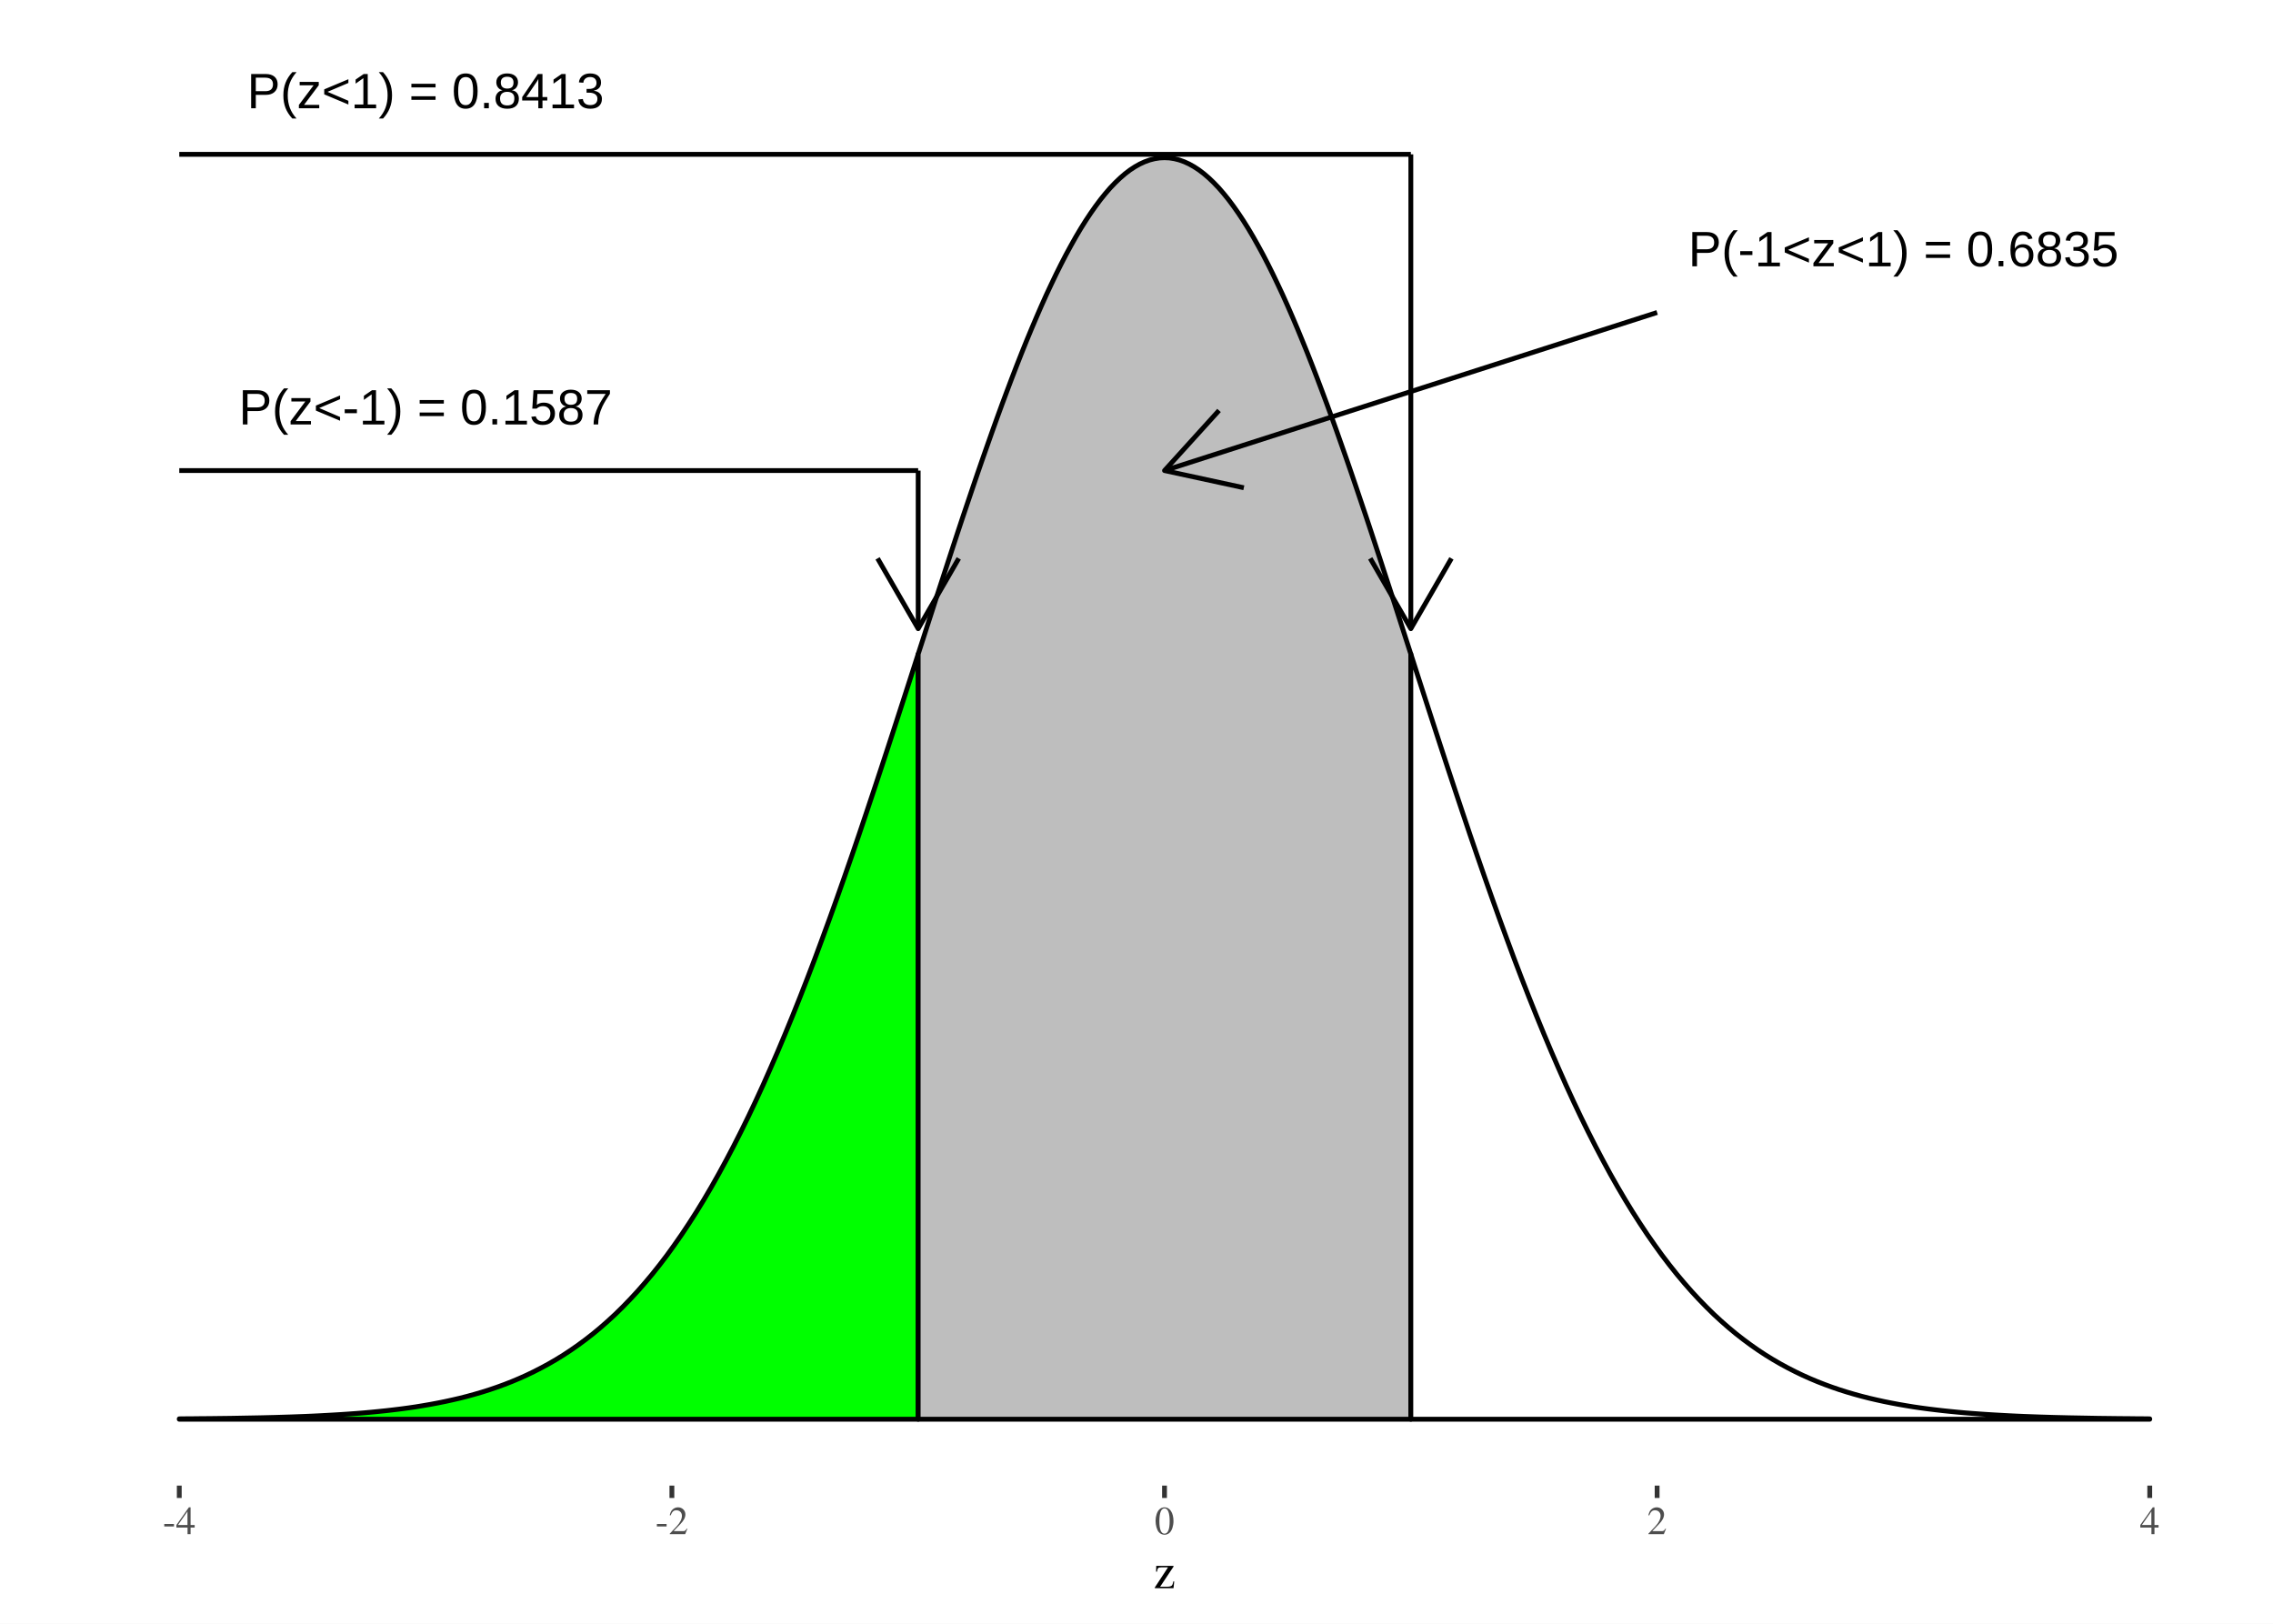
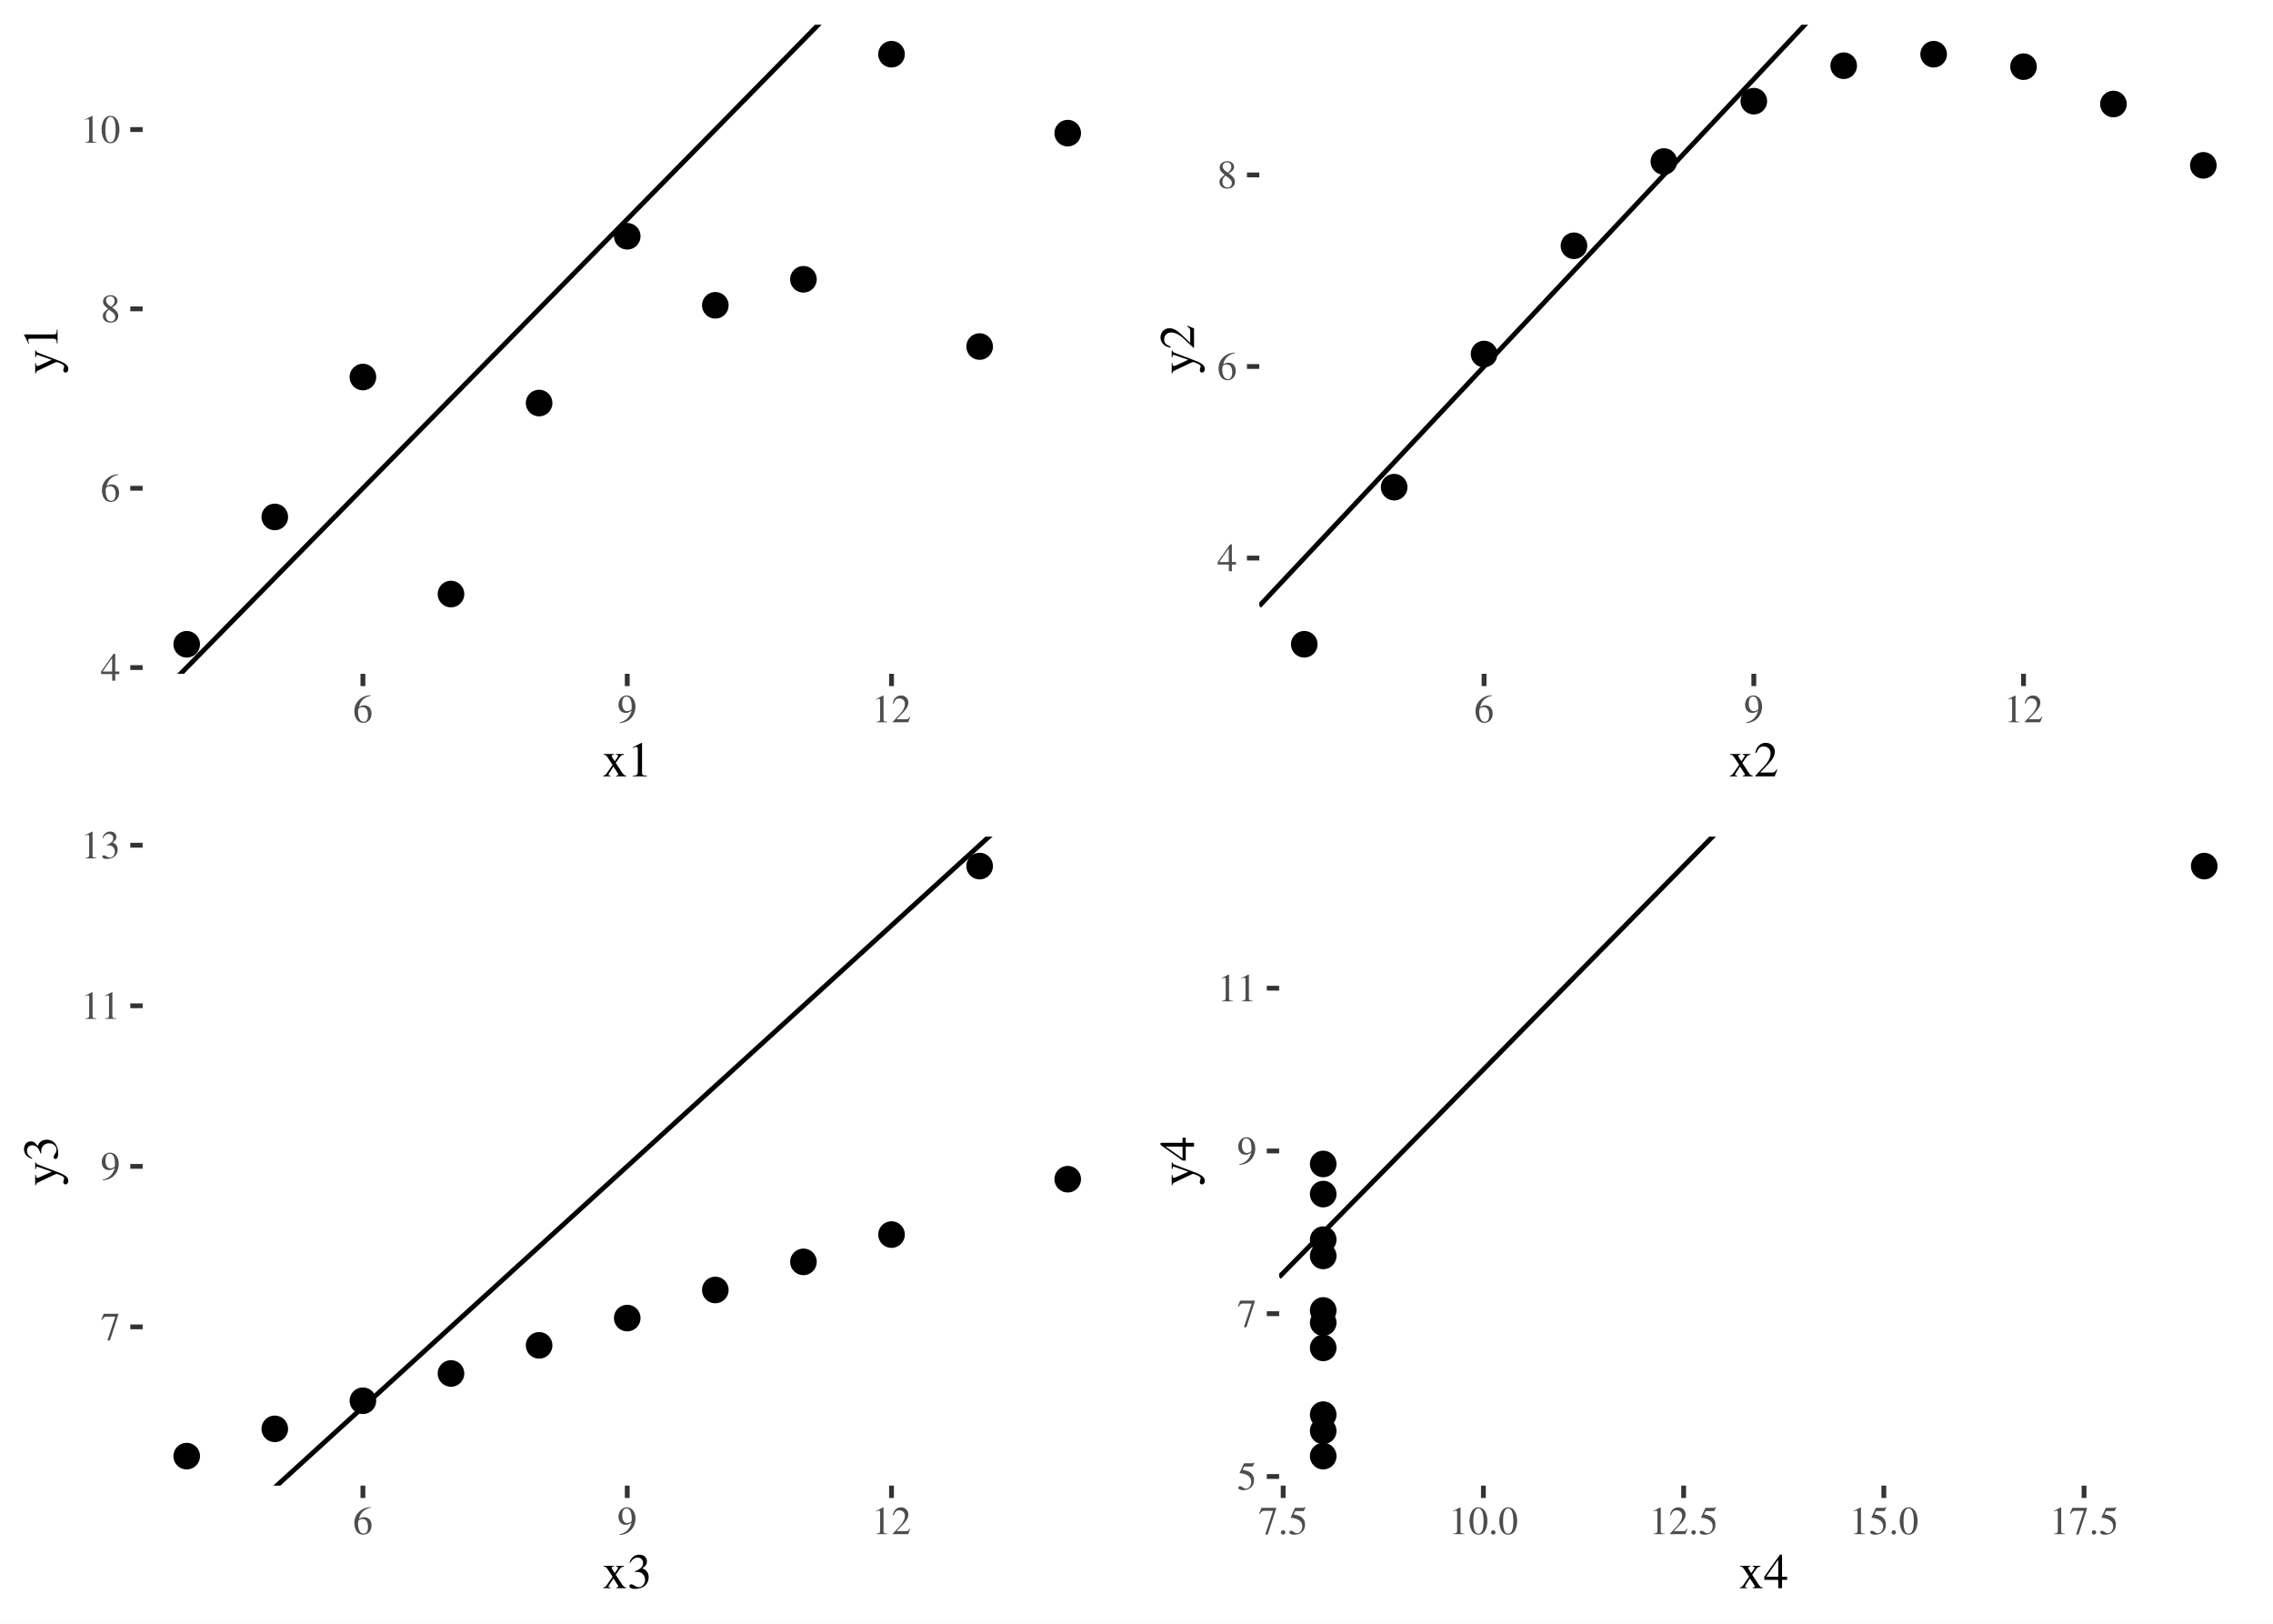
<svg xmlns="http://www.w3.org/2000/svg" viewBox="0 0 504.00 360.00">
  <defs>
    <style type="text/css">
    line, polyline, polygon, path, rect, circle {
      fill: none;
      stroke: #000000;
      stroke-linecap: round;
      stroke-linejoin: round;
      stroke-miterlimit: 10.00;
    }
  </style>
  </defs>
  <rect width="100%" height="100%" style="stroke: none; fill: #FFFFFF;" />
  <defs>
-     <clipPath id="cpMTcuOTB8NDk4LjUyfDMyOS4zOHw1LjQ4">
-       <rect x="17.90" y="5.48" width="480.62" height="323.90" />
-     </clipPath>
-   </defs>
-   <polygon points="39.75,314.57 41.38,314.55 43.02,314.54 44.66,314.52 46.30,314.51 47.94,314.49 49.58,314.47 51.21,314.45 52.85,314.42 54.49,314.39 56.13,314.36 57.77,314.33 59.41,314.29 61.05,314.25 62.68,314.20 64.32,314.15 65.96,314.09 67.60,314.03 69.24,313.96 70.88,313.88 72.52,313.79 74.15,313.70 75.79,313.60 77.43,313.49 79.07,313.37 80.71,313.24 82.35,313.09 83.98,312.93 85.62,312.76 87.26,312.57 88.90,312.37 90.54,312.15 92.18,311.91 93.82,311.64 95.45,311.36 97.09,311.05 98.73,310.72 100.37,310.36 102.01,309.98 103.65,309.56 105.28,309.11 106.92,308.63 108.56,308.11 110.20,307.55 111.84,306.95 113.48,306.31 115.12,305.62 116.75,304.89 118.39,304.10 120.03,303.26 121.67,302.37 123.31,301.42 124.95,300.41 126.59,299.33 128.22,298.19 129.86,296.98 131.50,295.70 133.14,294.34 134.78,292.90 136.42,291.39 138.05,289.79 139.69,288.10 141.33,286.33 142.97,284.46 144.61,282.51 146.25,280.45 147.89,278.30 149.52,276.04 151.16,273.69 152.80,271.22 154.44,268.66 156.08,265.98 157.72,263.19 159.35,260.30 160.99,257.29 162.63,254.17 164.27,250.94 165.91,247.60 167.55,244.14 169.19,240.57 170.82,236.89 172.46,233.11 174.10,229.21 175.74,225.21 177.38,221.11 179.02,216.91 180.66,212.61 182.29,208.21 183.93,203.73 185.57,199.16 187.21,194.51 188.85,189.79 190.49,185.00 192.12,180.15 193.76,175.24 195.40,170.28 197.04,165.28 198.68,160.24 200.32,155.18 201.96,150.10 203.59,145.02 203.59,314.66 201.96,314.66 200.32,314.66 198.68,314.66 197.04,314.66 195.40,314.66 193.76,314.66 192.12,314.66 190.49,314.66 188.85,314.66 187.21,314.66 185.57,314.66 183.93,314.66 182.29,314.66 180.66,314.66 179.02,314.66 177.38,314.66 175.74,314.66 174.10,314.66 172.46,314.66 170.82,314.66 169.19,314.66 167.55,314.66 165.91,314.66 164.27,314.66 162.63,314.66 160.99,314.66 159.35,314.66 157.72,314.66 156.08,314.66 154.44,314.66 152.80,314.66 151.16,314.66 149.52,314.66 147.89,314.66 146.25,314.66 144.61,314.66 142.97,314.66 141.33,314.66 139.69,314.66 138.05,314.66 136.42,314.66 134.78,314.66 133.14,314.66 131.50,314.66 129.86,314.66 128.22,314.66 126.59,314.66 124.95,314.66 123.31,314.66 121.67,314.66 120.03,314.66 118.39,314.66 116.75,314.66 115.12,314.66 113.48,314.66 111.84,314.66 110.20,314.66 108.56,314.66 106.92,314.66 105.28,314.66 103.65,314.66 102.01,314.66 100.37,314.66 98.73,314.66 97.09,314.66 95.45,314.66 93.82,314.66 92.18,314.66 90.54,314.66 88.90,314.66 87.26,314.66 85.62,314.66 83.98,314.66 82.35,314.66 80.71,314.66 79.07,314.66 77.43,314.66 75.79,314.66 74.15,314.66 72.52,314.66 70.88,314.66 69.24,314.66 67.60,314.66 65.96,314.66 64.32,314.66 62.68,314.66 61.05,314.66 59.41,314.66 57.77,314.66 56.13,314.66 54.49,314.66 52.85,314.66 51.21,314.66 49.58,314.66 47.94,314.66 46.30,314.66 44.66,314.66 43.02,314.66 41.38,314.66 39.75,314.66 " style="stroke-width: 1.07; fill: #00FF00;" clip-path="url(#cpMTcuOTB8NDk4LjUyfDMyOS4zOHw1LjQ4)" />
-   <polygon points="203.59,145.02 204.69,141.62 205.78,138.23 206.87,134.85 207.96,131.47 209.06,128.11 210.15,124.76 211.24,121.43 212.33,118.11 213.42,114.82 214.52,111.56 215.61,108.33 216.70,105.12 217.79,101.96 218.89,98.83 219.98,95.74 221.07,92.70 222.16,89.71 223.26,86.76 224.35,83.87 225.44,81.04 226.53,78.27 227.62,75.56 228.72,72.91 229.81,70.34 230.90,67.83 231.99,65.40 233.09,63.05 234.18,60.77 235.27,58.58 236.36,56.47 237.46,54.45 238.55,52.51 239.64,50.67 240.73,48.93 241.83,47.27 242.92,45.72 244.01,44.26 245.10,42.91 246.19,41.65 247.29,40.50 248.38,39.46 249.47,38.52 250.56,37.69 251.66,36.97 252.75,36.36 253.84,35.86 254.93,35.47 256.03,35.19 257.12,35.02 258.21,34.97 259.30,35.02 260.39,35.19 261.49,35.47 262.58,35.86 263.67,36.36 264.76,36.97 265.86,37.69 266.95,38.52 268.04,39.46 269.13,40.50 270.23,41.65 271.32,42.91 272.41,44.26 273.50,45.72 274.59,47.27 275.69,48.93 276.78,50.67 277.87,52.51 278.96,54.45 280.06,56.47 281.15,58.58 282.24,60.77 283.33,63.05 284.43,65.40 285.52,67.83 286.61,70.34 287.70,72.91 288.79,75.56 289.89,78.27 290.98,81.04 292.07,83.87 293.16,86.76 294.26,89.71 295.35,92.70 296.44,95.74 297.53,98.83 298.63,101.96 299.72,105.12 300.81,108.33 301.90,111.56 303.00,114.82 304.09,118.11 305.18,121.43 306.27,124.76 307.36,128.11 308.46,131.47 309.55,134.85 310.64,138.23 311.73,141.62 312.83,145.02 312.83,314.66 311.73,314.66 310.64,314.66 309.55,314.66 308.46,314.66 307.36,314.66 306.27,314.66 305.18,314.66 304.09,314.66 303.00,314.66 301.90,314.66 300.81,314.66 299.72,314.66 298.63,314.66 297.53,314.66 296.44,314.66 295.35,314.66 294.26,314.66 293.16,314.66 292.07,314.66 290.98,314.66 289.89,314.66 288.79,314.66 287.70,314.66 286.61,314.66 285.52,314.66 284.43,314.66 283.33,314.66 282.24,314.66 281.15,314.66 280.06,314.66 278.96,314.66 277.87,314.66 276.78,314.66 275.69,314.66 274.59,314.66 273.50,314.66 272.41,314.66 271.32,314.66 270.23,314.66 269.13,314.66 268.04,314.66 266.95,314.66 265.86,314.66 264.76,314.66 263.67,314.66 262.58,314.66 261.49,314.66 260.39,314.66 259.30,314.66 258.21,314.66 257.12,314.66 256.03,314.66 254.93,314.66 253.84,314.66 252.75,314.66 251.66,314.66 250.56,314.66 249.47,314.66 248.38,314.66 247.29,314.66 246.19,314.66 245.10,314.66 244.01,314.66 242.92,314.66 241.83,314.66 240.73,314.66 239.64,314.66 238.55,314.66 237.46,314.66 236.36,314.66 235.27,314.66 234.18,314.66 233.09,314.66 231.99,314.66 230.90,314.66 229.81,314.66 228.72,314.66 227.62,314.66 226.53,314.66 225.44,314.66 224.35,314.66 223.26,314.66 222.16,314.66 221.07,314.66 219.98,314.66 218.89,314.66 217.79,314.66 216.70,314.66 215.61,314.66 214.52,314.66 213.42,314.66 212.33,314.66 211.24,314.66 210.15,314.66 209.06,314.66 207.96,314.66 206.87,314.66 205.78,314.66 204.69,314.66 203.59,314.66 " style="stroke-width: 1.07; fill: #BEBEBE;" clip-path="url(#cpMTcuOTB8NDk4LjUyfDMyOS4zOHw1LjQ4)" />
-   <polygon points="312.83,145.02 314.46,150.10 316.10,155.18 317.74,160.24 319.38,165.28 321.02,170.28 322.66,175.24 324.30,180.15 325.93,185.00 327.57,189.79 329.21,194.51 330.85,199.16 332.49,203.73 334.13,208.21 335.76,212.61 337.40,216.91 339.04,221.11 340.68,225.21 342.32,229.21 343.96,233.11 345.60,236.89 347.23,240.57 348.87,244.14 350.51,247.60 352.15,250.94 353.79,254.17 355.43,257.29 357.06,260.30 358.70,263.19 360.34,265.98 361.98,268.66 363.62,271.22 365.26,273.69 366.90,276.04 368.53,278.30 370.17,280.45 371.81,282.51 373.45,284.46 375.09,286.33 376.73,288.10 378.37,289.79 380.00,291.39 381.64,292.90 383.28,294.34 384.92,295.70 386.56,296.98 388.20,298.19 389.83,299.33 391.47,300.41 393.11,301.42 394.75,302.37 396.39,303.26 398.03,304.10 399.67,304.89 401.30,305.62 402.94,306.31 404.58,306.95 406.22,307.55 407.86,308.11 409.50,308.63 411.13,309.11 412.77,309.56 414.41,309.98 416.05,310.36 417.69,310.72 419.33,311.05 420.97,311.36 422.60,311.64 424.24,311.91 425.88,312.15 427.52,312.37 429.16,312.57 430.80,312.76 432.44,312.93 434.07,313.09 435.71,313.24 437.35,313.37 438.99,313.49 440.63,313.60 442.27,313.70 443.90,313.79 445.54,313.88 447.18,313.96 448.82,314.03 450.46,314.09 452.10,314.15 453.74,314.20 455.37,314.25 457.01,314.29 458.65,314.33 460.29,314.36 461.93,314.39 463.57,314.42 465.20,314.45 466.84,314.47 468.48,314.49 470.12,314.51 471.76,314.52 473.40,314.54 475.04,314.55 476.67,314.57 476.67,314.66 475.04,314.66 473.40,314.66 471.76,314.66 470.12,314.66 468.48,314.66 466.84,314.66 465.20,314.66 463.57,314.66 461.93,314.66 460.29,314.66 458.65,314.66 457.01,314.66 455.37,314.66 453.74,314.66 452.10,314.66 450.46,314.66 448.82,314.66 447.18,314.66 445.54,314.66 443.90,314.66 442.27,314.66 440.63,314.66 438.99,314.66 437.35,314.66 435.71,314.66 434.07,314.66 432.44,314.66 430.80,314.66 429.16,314.66 427.52,314.66 425.88,314.66 424.24,314.66 422.60,314.66 420.97,314.66 419.33,314.66 417.69,314.66 416.05,314.66 414.41,314.66 412.77,314.66 411.13,314.66 409.50,314.66 407.86,314.66 406.22,314.66 404.58,314.66 402.94,314.66 401.30,314.66 399.67,314.66 398.03,314.66 396.39,314.66 394.75,314.66 393.11,314.66 391.47,314.66 389.83,314.66 388.20,314.66 386.56,314.66 384.92,314.66 383.28,314.66 381.64,314.66 380.00,314.66 378.37,314.66 376.73,314.66 375.09,314.66 373.45,314.66 371.81,314.66 370.17,314.66 368.53,314.66 366.90,314.66 365.26,314.66 363.62,314.66 361.98,314.66 360.34,314.66 358.70,314.66 357.06,314.66 355.43,314.66 353.79,314.66 352.15,314.66 350.51,314.66 348.87,314.66 347.23,314.66 345.60,314.66 343.96,314.66 342.32,314.66 340.68,314.66 339.04,314.66 337.40,314.66 335.76,314.66 334.13,314.66 332.49,314.66 330.85,314.66 329.21,314.66 327.57,314.66 325.93,314.66 324.30,314.66 322.66,314.66 321.02,314.66 319.38,314.66 317.74,314.66 316.10,314.66 314.46,314.66 312.83,314.66 " style="stroke-width: 1.07; fill: #FFFFFF;" clip-path="url(#cpMTcuOTB8NDk4LjUyfDMyOS4zOHw1LjQ4)" />
-   <line x1="39.75" y1="104.33" x2="203.59" y2="104.33" style="stroke-width: 1.07; stroke-linecap: butt;" clip-path="url(#cpMTcuOTB8NDk4LjUyfDMyOS4zOHw1LjQ4)" />
-   <g clip-path="url(#cpMTcuOTB8NDk4LjUyfDMyOS4zOHw1LjQ4)">
-     <text x="52.94" y="94.11" style="font-size: 11.04px; font-family: Arimo;" textLength="82.85px" lengthAdjust="spacingAndGlyphs">P(z&lt;-1) = 0.1587</text>
-   </g>
-   <line x1="39.75" y1="34.22" x2="312.83" y2="34.22" style="stroke-width: 1.07; stroke-linecap: butt;" clip-path="url(#cpMTcuOTB8NDk4LjUyfDMyOS4zOHw1LjQ4)" />
-   <g clip-path="url(#cpMTcuOTB8NDk4LjUyfDMyOS4zOHw1LjQ4)">
-     <text x="54.78" y="24.00" style="font-size: 11.04px; font-family: Arimo;" textLength="79.17px" lengthAdjust="spacingAndGlyphs">P(z&lt;1) = 0.8413</text>
-   </g>
-   <line x1="203.59" y1="104.33" x2="203.59" y2="139.39" style="stroke-width: 1.07; stroke-linecap: butt;" clip-path="url(#cpMTcuOTB8NDk4LjUyfDMyOS4zOHw1LjQ4)" />
-   <polyline points="194.59,123.80 203.59,139.39 212.59,123.80 " style="stroke-width: 1.07; stroke-linecap: butt;" clip-path="url(#cpMTcuOTB8NDk4LjUyfDMyOS4zOHw1LjQ4)" />
-   <line x1="312.83" y1="34.22" x2="312.83" y2="139.39" style="stroke-width: 1.07; stroke-linecap: butt;" clip-path="url(#cpMTcuOTB8NDk4LjUyfDMyOS4zOHw1LjQ4)" />
-   <polyline points="303.83,123.80 312.83,139.39 321.83,123.80 " style="stroke-width: 1.07; stroke-linecap: butt;" clip-path="url(#cpMTcuOTB8NDk4LjUyfDMyOS4zOHw1LjQ4)" />
-   <line x1="367.44" y1="69.28" x2="258.21" y2="104.33" style="stroke-width: 1.07; stroke-linecap: butt;" clip-path="url(#cpMTcuOTB8NDk4LjUyfDMyOS4zOHw1LjQ4)" />
-   <polyline points="270.30,91.00 258.21,104.33 275.80,108.14 " style="stroke-width: 1.07; stroke-linecap: butt;" clip-path="url(#cpMTcuOTB8NDk4LjUyfDMyOS4zOHw1LjQ4)" />
-   <g clip-path="url(#cpMTcuOTB8NDk4LjUyfDMyOS4zOHw1LjQ4)">
-     <text x="374.34" y="59.05" style="font-size: 11.04px; font-family: Arimo;" textLength="95.43px" lengthAdjust="spacingAndGlyphs">P(-1&lt;z&lt;1) = 0.6835</text>
-   </g>
-   <defs>
-     <clipPath id="cpMC4wMHw1MDQuMDB8MzYwLjAwfDAuMDA=">
-       <rect x="0.00" y="0.00" width="504.00" height="360.00" />
-     </clipPath>
-   </defs>
-   <polyline points="39.75,332.12 39.75,329.38 " style="stroke-width: 1.07; stroke: #333333; stroke-linecap: butt;" clip-path="url(#cpMC4wMHw1MDQuMDB8MzYwLjAwfDAuMDA=)" />
-   <polyline points="148.98,332.12 148.98,329.38 " style="stroke-width: 1.07; stroke: #333333; stroke-linecap: butt;" clip-path="url(#cpMC4wMHw1MDQuMDB8MzYwLjAwfDAuMDA=)" />
-   <polyline points="258.21,332.12 258.21,329.38 " style="stroke-width: 1.07; stroke: #333333; stroke-linecap: butt;" clip-path="url(#cpMC4wMHw1MDQuMDB8MzYwLjAwfDAuMDA=)" />
-   <polyline points="367.44,332.12 367.44,329.38 " style="stroke-width: 1.07; stroke: #333333; stroke-linecap: butt;" clip-path="url(#cpMC4wMHw1MDQuMDB8MzYwLjAwfDAuMDA=)" />
-   <polyline points="476.67,332.12 476.67,329.38 " style="stroke-width: 1.07; stroke: #333333; stroke-linecap: butt;" clip-path="url(#cpMC4wMHw1MDQuMDB8MzYwLjAwfDAuMDA=)" />
-   <g clip-path="url(#cpMC4wMHw1MDQuMDB8MzYwLjAwfDAuMDA=)">
-     <text x="36.08" y="340.14" style="font-size: 8.80px; fill: #4D4D4D; font-family: TeX Gyre Termes;" textLength="7.33px" lengthAdjust="spacingAndGlyphs">-4</text>
-   </g>
-   <g clip-path="url(#cpMC4wMHw1MDQuMDB8MzYwLjAwfDAuMDA=)">
-     <text x="145.31" y="340.14" style="font-size: 8.80px; fill: #4D4D4D; font-family: TeX Gyre Termes;" textLength="7.33px" lengthAdjust="spacingAndGlyphs">-2</text>
-   </g>
-   <g clip-path="url(#cpMC4wMHw1MDQuMDB8MzYwLjAwfDAuMDA=)">
-     <text x="256.01" y="340.14" style="font-size: 8.80px; fill: #4D4D4D; font-family: TeX Gyre Termes;" textLength="4.40px" lengthAdjust="spacingAndGlyphs">0</text>
-   </g>
-   <g clip-path="url(#cpMC4wMHw1MDQuMDB8MzYwLjAwfDAuMDA=)">
-     <text x="365.24" y="340.14" style="font-size: 8.80px; fill: #4D4D4D; font-family: TeX Gyre Termes;" textLength="4.40px" lengthAdjust="spacingAndGlyphs">2</text>
-   </g>
-   <g clip-path="url(#cpMC4wMHw1MDQuMDB8MzYwLjAwfDAuMDA=)">
-     <text x="474.47" y="340.14" style="font-size: 8.80px; fill: #4D4D4D; font-family: TeX Gyre Termes;" textLength="4.40px" lengthAdjust="spacingAndGlyphs">4</text>
-   </g>
-   <g clip-path="url(#cpMC4wMHw1MDQuMDB8MzYwLjAwfDAuMDA=)">
-     <text x="255.77" y="352.12" style="font-size: 11.00px; font-family: TeX Gyre Termes;" textLength="4.88px" lengthAdjust="spacingAndGlyphs">z</text>
+     <clipPath id="cpMC4wMHwyNTIuMDB8MTgwLjAwfDAuMDA=">
+       <rect x="0.00" y="0.00" width="252.00" height="180.00" />
+     </clipPath>
+   </defs>
+   <defs>
+     <clipPath id="cpMC4wMHw1MDQuMDB8MzYwLjAwfDAuMDA=">
+       <rect x="0.00" y="0.00" width="504.00" height="360.00" />
+     </clipPath>
+   </defs>
+   <defs>
+     <clipPath id="cpMzEuNjN8MjQ2LjUyfDE0OS4zOHw1LjQ4">
+       <rect x="31.63" y="5.48" width="214.89" height="143.90" />
+     </clipPath>
+   </defs>
+   <circle cx="158.61" cy="67.69" r="1.95pt" style="stroke-width: 0.71; fill: #000000;" clip-path="url(#cpMzEuNjN8MjQ2LjUyfDE0OS4zOHw1LjQ4)" />
+   <circle cx="119.54" cy="89.36" r="1.95pt" style="stroke-width: 0.71; fill: #000000;" clip-path="url(#cpMzEuNjN8MjQ2LjUyfDE0OS4zOHw1LjQ4)" />
+   <circle cx="217.22" cy="76.83" r="1.95pt" style="stroke-width: 0.71; fill: #000000;" clip-path="url(#cpMzEuNjN8MjQ2LjUyfDE0OS4zOHw1LjQ4)" />
+   <circle cx="139.08" cy="52.38" r="1.95pt" style="stroke-width: 0.71; fill: #000000;" clip-path="url(#cpMzEuNjN8MjQ2LjUyfDE0OS4zOHw1LjQ4)" />
+   <circle cx="178.15" cy="61.92" r="1.95pt" style="stroke-width: 0.71; fill: #000000;" clip-path="url(#cpMzEuNjN8MjQ2LjUyfDE0OS4zOHw1LjQ4)" />
+   <circle cx="236.75" cy="29.52" r="1.95pt" style="stroke-width: 0.71; fill: #000000;" clip-path="url(#cpMzEuNjN8MjQ2LjUyfDE0OS4zOHw1LjQ4)" />
+   <circle cx="80.47" cy="83.59" r="1.95pt" style="stroke-width: 0.71; fill: #000000;" clip-path="url(#cpMzEuNjN8MjQ2LjUyfDE0OS4zOHw1LjQ4)" />
+   <circle cx="41.40" cy="142.84" r="1.95pt" style="stroke-width: 0.71; fill: #000000;" clip-path="url(#cpMzEuNjN8MjQ2LjUyfDE0OS4zOHw1LjQ4)" />
+   <circle cx="197.68" cy="12.02" r="1.95pt" style="stroke-width: 0.71; fill: #000000;" clip-path="url(#cpMzEuNjN8MjQ2LjUyfDE0OS4zOHw1LjQ4)" />
+   <circle cx="100.00" cy="131.71" r="1.95pt" style="stroke-width: 0.71; fill: #000000;" clip-path="url(#cpMzEuNjN8MjQ2LjUyfDE0OS4zOHw1LjQ4)" />
+   <circle cx="60.93" cy="114.61" r="1.95pt" style="stroke-width: 0.71; fill: #000000;" clip-path="url(#cpMzEuNjN8MjQ2LjUyfDE0OS4zOHw1LjQ4)" />
+   <line x1="31.63" y1="157.95" x2="186.83" y2="0.00" style="stroke-width: 1.07; stroke-linecap: butt;" clip-path="url(#cpMzEuNjN8MjQ2LjUyfDE0OS4zOHw1LjQ4)" />
+   <defs>
+     <clipPath id="cpMC4wMHw1MDQuMDB8MzYwLjAwfDAuMDA=">
+       <rect x="0.00" y="0.00" width="504.00" height="360.00" />
+     </clipPath>
+   </defs>
+   <g clip-path="url(#cpMC4wMHw1MDQuMDB8MzYwLjAwfDAuMDA=)">
+     <text x="22.30" y="150.92" style="font-size: 8.80px; fill: #4D4D4D; font-family: TeX Gyre Termes;" textLength="4.40px" lengthAdjust="spacingAndGlyphs">4</text>
+   </g>
+   <g clip-path="url(#cpMC4wMHw1MDQuMDB8MzYwLjAwfDAuMDA=)">
+     <text x="22.30" y="111.16" style="font-size: 8.80px; fill: #4D4D4D; font-family: TeX Gyre Termes;" textLength="4.40px" lengthAdjust="spacingAndGlyphs">6</text>
+   </g>
+   <g clip-path="url(#cpMC4wMHw1MDQuMDB8MzYwLjAwfDAuMDA=)">
+     <text x="22.30" y="71.40" style="font-size: 8.80px; fill: #4D4D4D; font-family: TeX Gyre Termes;" textLength="4.40px" lengthAdjust="spacingAndGlyphs">8</text>
+   </g>
+   <g clip-path="url(#cpMC4wMHw1MDQuMDB8MzYwLjAwfDAuMDA=)">
+     <text x="17.90" y="31.63" style="font-size: 8.80px; fill: #4D4D4D; font-family: TeX Gyre Termes;" textLength="8.80px" lengthAdjust="spacingAndGlyphs">10</text>
+   </g>
+   <polyline points="28.89,148.01 31.63,148.01 " style="stroke-width: 1.07; stroke: #333333; stroke-linecap: butt;" clip-path="url(#cpMC4wMHw1MDQuMDB8MzYwLjAwfDAuMDA=)" />
+   <polyline points="28.89,108.25 31.63,108.25 " style="stroke-width: 1.07; stroke: #333333; stroke-linecap: butt;" clip-path="url(#cpMC4wMHw1MDQuMDB8MzYwLjAwfDAuMDA=)" />
+   <polyline points="28.89,68.48 31.63,68.48 " style="stroke-width: 1.07; stroke: #333333; stroke-linecap: butt;" clip-path="url(#cpMC4wMHw1MDQuMDB8MzYwLjAwfDAuMDA=)" />
+   <polyline points="28.89,28.72 31.63,28.72 " style="stroke-width: 1.07; stroke: #333333; stroke-linecap: butt;" clip-path="url(#cpMC4wMHw1MDQuMDB8MzYwLjAwfDAuMDA=)" />
+   <polyline points="80.47,152.12 80.47,149.38 " style="stroke-width: 1.07; stroke: #333333; stroke-linecap: butt;" clip-path="url(#cpMC4wMHw1MDQuMDB8MzYwLjAwfDAuMDA=)" />
+   <polyline points="139.08,152.12 139.08,149.38 " style="stroke-width: 1.07; stroke: #333333; stroke-linecap: butt;" clip-path="url(#cpMC4wMHw1MDQuMDB8MzYwLjAwfDAuMDA=)" />
+   <polyline points="197.68,152.12 197.68,149.38 " style="stroke-width: 1.07; stroke: #333333; stroke-linecap: butt;" clip-path="url(#cpMC4wMHw1MDQuMDB8MzYwLjAwfDAuMDA=)" />
+   <g clip-path="url(#cpMC4wMHw1MDQuMDB8MzYwLjAwfDAuMDA=)">
+     <text x="78.27" y="160.14" style="font-size: 8.80px; fill: #4D4D4D; font-family: TeX Gyre Termes;" textLength="4.40px" lengthAdjust="spacingAndGlyphs">6</text>
+   </g>
+   <g clip-path="url(#cpMC4wMHw1MDQuMDB8MzYwLjAwfDAuMDA=)">
+     <text x="136.88" y="160.14" style="font-size: 8.80px; fill: #4D4D4D; font-family: TeX Gyre Termes;" textLength="4.40px" lengthAdjust="spacingAndGlyphs">9</text>
+   </g>
+   <g clip-path="url(#cpMC4wMHw1MDQuMDB8MzYwLjAwfDAuMDA=)">
+     <text x="193.28" y="160.14" style="font-size: 8.80px; fill: #4D4D4D; font-family: TeX Gyre Termes;" textLength="8.80px" lengthAdjust="spacingAndGlyphs">12</text>
+   </g>
+   <g clip-path="url(#cpMC4wMHw1MDQuMDB8MzYwLjAwfDAuMDA=)">
+     <text x="133.58" y="172.12" style="font-size: 11.00px; font-family: TeX Gyre Termes;" textLength="11.00px" lengthAdjust="spacingAndGlyphs">x1</text>
+   </g>
+   <g clip-path="url(#cpMC4wMHw1MDQuMDB8MzYwLjAwfDAuMDA=)">
+     <text transform="translate(12.76,82.93) rotate(-90)" style="font-size: 11.00px; font-family: TeX Gyre Termes;" textLength="11.00px" lengthAdjust="spacingAndGlyphs">y1</text>
+   </g>
+   <defs>
+     <clipPath id="cpMjUyLjAwfDUwNC4wMHwxODAuMDB8MC4wMA==">
+       <rect x="252.00" y="0.00" width="252.00" height="180.00" />
+     </clipPath>
+   </defs>
+   <defs>
+     <clipPath id="cpMC4wMHw1MDQuMDB8MzYwLjAwfDAuMDA=">
+       <rect x="0.00" y="0.00" width="504.00" height="360.00" />
+     </clipPath>
+   </defs>
+   <defs>
+     <clipPath id="cpMjc5LjIzfDQ5OC41MnwxNDkuMzh8NS40OA==">
+       <rect x="279.23" y="5.48" width="219.29" height="143.90" />
+     </clipPath>
+   </defs>
+   <circle cx="408.81" cy="14.57" r="1.95pt" style="stroke-width: 0.71; fill: #000000;" clip-path="url(#cpMjc5LjIzfDQ5OC41MnwxNDkuMzh8NS40OA==)" />
+   <circle cx="368.94" cy="35.81" r="1.95pt" style="stroke-width: 0.71; fill: #000000;" clip-path="url(#cpMjc5LjIzfDQ5OC41MnwxNDkuMzh8NS40OA==)" />
+   <circle cx="468.62" cy="23.06" r="1.95pt" style="stroke-width: 0.71; fill: #000000;" clip-path="url(#cpMjc5LjIzfDQ5OC41MnwxNDkuMzh8NS40OA==)" />
+   <circle cx="388.88" cy="22.43" r="1.95pt" style="stroke-width: 0.71; fill: #000000;" clip-path="url(#cpMjc5LjIzfDQ5OC41MnwxNDkuMzh8NS40OA==)" />
+   <circle cx="428.75" cy="12.02" r="1.95pt" style="stroke-width: 0.71; fill: #000000;" clip-path="url(#cpMjc5LjIzfDQ5OC41MnwxNDkuMzh8NS40OA==)" />
+   <circle cx="488.55" cy="36.66" r="1.95pt" style="stroke-width: 0.71; fill: #000000;" clip-path="url(#cpMjc5LjIzfDQ5OC41MnwxNDkuMzh8NS40OA==)" />
+   <circle cx="329.07" cy="78.49" r="1.95pt" style="stroke-width: 0.71; fill: #000000;" clip-path="url(#cpMjc5LjIzfDQ5OC41MnwxNDkuMzh8NS40OA==)" />
+   <circle cx="289.20" cy="142.84" r="1.95pt" style="stroke-width: 0.71; fill: #000000;" clip-path="url(#cpMjc5LjIzfDQ5OC41MnwxNDkuMzh8NS40OA==)" />
+   <circle cx="448.68" cy="14.78" r="1.95pt" style="stroke-width: 0.71; fill: #000000;" clip-path="url(#cpMjc5LjIzfDQ5OC41MnwxNDkuMzh8NS40OA==)" />
+   <circle cx="349.00" cy="54.49" r="1.95pt" style="stroke-width: 0.71; fill: #000000;" clip-path="url(#cpMjc5LjIzfDQ5OC41MnwxNDkuMzh8NS40OA==)" />
+   <circle cx="309.13" cy="108.01" r="1.95pt" style="stroke-width: 0.71; fill: #000000;" clip-path="url(#cpMjc5LjIzfDQ5OC41MnwxNDkuMzh8NS40OA==)" />
+   <line x1="279.23" y1="134.35" x2="405.34" y2="0.00" style="stroke-width: 1.07; stroke-linecap: butt;" clip-path="url(#cpMjc5LjIzfDQ5OC41MnwxNDkuMzh8NS40OA==)" />
+   <defs>
+     <clipPath id="cpMC4wMHw1MDQuMDB8MzYwLjAwfDAuMDA=">
+       <rect x="0.00" y="0.00" width="504.00" height="360.00" />
+     </clipPath>
+   </defs>
+   <g clip-path="url(#cpMC4wMHw1MDQuMDB8MzYwLjAwfDAuMDA=)">
+     <text x="269.90" y="126.64" style="font-size: 8.80px; fill: #4D4D4D; font-family: TeX Gyre Termes;" textLength="4.40px" lengthAdjust="spacingAndGlyphs">4</text>
+   </g>
+   <g clip-path="url(#cpMC4wMHw1MDQuMDB8MzYwLjAwfDAuMDA=)">
+     <text x="269.90" y="84.17" style="font-size: 8.80px; fill: #4D4D4D; font-family: TeX Gyre Termes;" textLength="4.40px" lengthAdjust="spacingAndGlyphs">6</text>
+   </g>
+   <g clip-path="url(#cpMC4wMHw1MDQuMDB8MzYwLjAwfDAuMDA=)">
+     <text x="269.90" y="41.69" style="font-size: 8.80px; fill: #4D4D4D; font-family: TeX Gyre Termes;" textLength="4.40px" lengthAdjust="spacingAndGlyphs">8</text>
+   </g>
+   <polyline points="276.49,123.73 279.23,123.73 " style="stroke-width: 1.07; stroke: #333333; stroke-linecap: butt;" clip-path="url(#cpMC4wMHw1MDQuMDB8MzYwLjAwfDAuMDA=)" />
+   <polyline points="276.49,81.25 279.23,81.25 " style="stroke-width: 1.07; stroke: #333333; stroke-linecap: butt;" clip-path="url(#cpMC4wMHw1MDQuMDB8MzYwLjAwfDAuMDA=)" />
+   <polyline points="276.49,38.78 279.23,38.78 " style="stroke-width: 1.07; stroke: #333333; stroke-linecap: butt;" clip-path="url(#cpMC4wMHw1MDQuMDB8MzYwLjAwfDAuMDA=)" />
+   <polyline points="329.07,152.12 329.07,149.38 " style="stroke-width: 1.07; stroke: #333333; stroke-linecap: butt;" clip-path="url(#cpMC4wMHw1MDQuMDB8MzYwLjAwfDAuMDA=)" />
+   <polyline points="388.88,152.12 388.88,149.38 " style="stroke-width: 1.07; stroke: #333333; stroke-linecap: butt;" clip-path="url(#cpMC4wMHw1MDQuMDB8MzYwLjAwfDAuMDA=)" />
+   <polyline points="448.68,152.12 448.68,149.38 " style="stroke-width: 1.07; stroke: #333333; stroke-linecap: butt;" clip-path="url(#cpMC4wMHw1MDQuMDB8MzYwLjAwfDAuMDA=)" />
+   <g clip-path="url(#cpMC4wMHw1MDQuMDB8MzYwLjAwfDAuMDA=)">
+     <text x="326.87" y="160.14" style="font-size: 8.80px; fill: #4D4D4D; font-family: TeX Gyre Termes;" textLength="4.40px" lengthAdjust="spacingAndGlyphs">6</text>
+   </g>
+   <g clip-path="url(#cpMC4wMHw1MDQuMDB8MzYwLjAwfDAuMDA=)">
+     <text x="386.68" y="160.14" style="font-size: 8.80px; fill: #4D4D4D; font-family: TeX Gyre Termes;" textLength="4.40px" lengthAdjust="spacingAndGlyphs">9</text>
+   </g>
+   <g clip-path="url(#cpMC4wMHw1MDQuMDB8MzYwLjAwfDAuMDA=)">
+     <text x="444.28" y="160.14" style="font-size: 8.80px; fill: #4D4D4D; font-family: TeX Gyre Termes;" textLength="8.80px" lengthAdjust="spacingAndGlyphs">12</text>
+   </g>
+   <g clip-path="url(#cpMC4wMHw1MDQuMDB8MzYwLjAwfDAuMDA=)">
+     <text x="383.38" y="172.12" style="font-size: 11.00px; font-family: TeX Gyre Termes;" textLength="11.00px" lengthAdjust="spacingAndGlyphs">x2</text>
+   </g>
+   <g clip-path="url(#cpMC4wMHw1MDQuMDB8MzYwLjAwfDAuMDA=)">
+     <text transform="translate(264.76,82.93) rotate(-90)" style="font-size: 11.00px; font-family: TeX Gyre Termes;" textLength="11.00px" lengthAdjust="spacingAndGlyphs">y2</text>
+   </g>
+   <defs>
+     <clipPath id="cpMC4wMHwyNTIuMDB8MzYwLjAwfDE4MC4wMA==">
+       <rect x="0.00" y="180.00" width="252.00" height="180.00" />
+     </clipPath>
+   </defs>
+   <defs>
+     <clipPath id="cpMC4wMHw1MDQuMDB8MzYwLjAwfDAuMDA=">
+       <rect x="0.00" y="0.00" width="504.00" height="360.00" />
+     </clipPath>
+   </defs>
+   <defs>
+     <clipPath id="cpMzEuNjN8MjQ2LjUyfDMyOS4zOHwxODUuNDg=">
+       <rect x="31.63" y="185.48" width="214.89" height="143.90" />
+     </clipPath>
+   </defs>
+   <circle cx="158.61" cy="286.00" r="1.95pt" style="stroke-width: 0.71; fill: #000000;" clip-path="url(#cpMzEuNjN8MjQ2LjUyfDMyOS4zOHwxODUuNDg=)" />
+   <circle cx="119.54" cy="298.28" r="1.95pt" style="stroke-width: 0.71; fill: #000000;" clip-path="url(#cpMzEuNjN8MjQ2LjUyfDMyOS4zOHwxODUuNDg=)" />
+   <circle cx="217.22" cy="192.02" r="1.95pt" style="stroke-width: 0.71; fill: #000000;" clip-path="url(#cpMzEuNjN8MjQ2LjUyfDMyOS4zOHwxODUuNDg=)" />
+   <circle cx="139.08" cy="292.23" r="1.95pt" style="stroke-width: 0.71; fill: #000000;" clip-path="url(#cpMzEuNjN8MjQ2LjUyfDMyOS4zOHwxODUuNDg=)" />
+   <circle cx="178.15" cy="279.77" r="1.95pt" style="stroke-width: 0.71; fill: #000000;" clip-path="url(#cpMzEuNjN8MjQ2LjUyfDMyOS4zOHwxODUuNDg=)" />
+   <circle cx="236.75" cy="261.44" r="1.95pt" style="stroke-width: 0.71; fill: #000000;" clip-path="url(#cpMzEuNjN8MjQ2LjUyfDMyOS4zOHwxODUuNDg=)" />
+   <circle cx="80.47" cy="310.56" r="1.95pt" style="stroke-width: 0.71; fill: #000000;" clip-path="url(#cpMzEuNjN8MjQ2LjUyfDMyOS4zOHwxODUuNDg=)" />
+   <circle cx="41.40" cy="322.84" r="1.95pt" style="stroke-width: 0.71; fill: #000000;" clip-path="url(#cpMzEuNjN8MjQ2LjUyfDMyOS4zOHwxODUuNDg=)" />
+   <circle cx="197.68" cy="273.72" r="1.95pt" style="stroke-width: 0.71; fill: #000000;" clip-path="url(#cpMzEuNjN8MjQ2LjUyfDMyOS4zOHwxODUuNDg=)" />
+   <circle cx="100.00" cy="304.51" r="1.95pt" style="stroke-width: 0.71; fill: #000000;" clip-path="url(#cpMzEuNjN8MjQ2LjUyfDMyOS4zOHwxODUuNDg=)" />
+   <circle cx="60.93" cy="316.79" r="1.95pt" style="stroke-width: 0.71; fill: #000000;" clip-path="url(#cpMzEuNjN8MjQ2LjUyfDMyOS4zOHwxODUuNDg=)" />
+   <line x1="31.63" y1="356.48" x2="246.52" y2="160.69" style="stroke-width: 1.07; stroke-linecap: butt;" clip-path="url(#cpMzEuNjN8MjQ2LjUyfDMyOS4zOHwxODUuNDg=)" />
+   <defs>
+     <clipPath id="cpMC4wMHw1MDQuMDB8MzYwLjAwfDAuMDA=">
+       <rect x="0.00" y="0.00" width="504.00" height="360.00" />
+     </clipPath>
+   </defs>
+   <g clip-path="url(#cpMC4wMHw1MDQuMDB8MzYwLjAwfDAuMDA=)">
+     <text x="22.30" y="297.10" style="font-size: 8.80px; fill: #4D4D4D; font-family: TeX Gyre Termes;" textLength="4.40px" lengthAdjust="spacingAndGlyphs">7</text>
+   </g>
+   <g clip-path="url(#cpMC4wMHw1MDQuMDB8MzYwLjAwfDAuMDA=)">
+     <text x="22.30" y="261.50" style="font-size: 8.80px; fill: #4D4D4D; font-family: TeX Gyre Termes;" textLength="4.40px" lengthAdjust="spacingAndGlyphs">9</text>
+   </g>
+   <g clip-path="url(#cpMC4wMHw1MDQuMDB8MzYwLjAwfDAuMDA=)">
+     <text x="17.90" y="225.90" style="font-size: 8.80px; fill: #4D4D4D; font-family: TeX Gyre Termes;" textLength="8.80px" lengthAdjust="spacingAndGlyphs">11</text>
+   </g>
+   <g clip-path="url(#cpMC4wMHw1MDQuMDB8MzYwLjAwfDAuMDA=)">
+     <text x="17.90" y="190.31" style="font-size: 8.80px; fill: #4D4D4D; font-family: TeX Gyre Termes;" textLength="8.80px" lengthAdjust="spacingAndGlyphs">13</text>
+   </g>
+   <polyline points="28.89,294.18 31.63,294.18 " style="stroke-width: 1.07; stroke: #333333; stroke-linecap: butt;" clip-path="url(#cpMC4wMHw1MDQuMDB8MzYwLjAwfDAuMDA=)" />
+   <polyline points="28.89,258.59 31.63,258.59 " style="stroke-width: 1.07; stroke: #333333; stroke-linecap: butt;" clip-path="url(#cpMC4wMHw1MDQuMDB8MzYwLjAwfDAuMDA=)" />
+   <polyline points="28.89,222.99 31.63,222.99 " style="stroke-width: 1.07; stroke: #333333; stroke-linecap: butt;" clip-path="url(#cpMC4wMHw1MDQuMDB8MzYwLjAwfDAuMDA=)" />
+   <polyline points="28.89,187.39 31.63,187.39 " style="stroke-width: 1.07; stroke: #333333; stroke-linecap: butt;" clip-path="url(#cpMC4wMHw1MDQuMDB8MzYwLjAwfDAuMDA=)" />
+   <polyline points="80.47,332.12 80.47,329.38 " style="stroke-width: 1.07; stroke: #333333; stroke-linecap: butt;" clip-path="url(#cpMC4wMHw1MDQuMDB8MzYwLjAwfDAuMDA=)" />
+   <polyline points="139.08,332.12 139.08,329.38 " style="stroke-width: 1.07; stroke: #333333; stroke-linecap: butt;" clip-path="url(#cpMC4wMHw1MDQuMDB8MzYwLjAwfDAuMDA=)" />
+   <polyline points="197.68,332.12 197.68,329.38 " style="stroke-width: 1.07; stroke: #333333; stroke-linecap: butt;" clip-path="url(#cpMC4wMHw1MDQuMDB8MzYwLjAwfDAuMDA=)" />
+   <g clip-path="url(#cpMC4wMHw1MDQuMDB8MzYwLjAwfDAuMDA=)">
+     <text x="78.27" y="340.14" style="font-size: 8.80px; fill: #4D4D4D; font-family: TeX Gyre Termes;" textLength="4.40px" lengthAdjust="spacingAndGlyphs">6</text>
+   </g>
+   <g clip-path="url(#cpMC4wMHw1MDQuMDB8MzYwLjAwfDAuMDA=)">
+     <text x="136.88" y="340.14" style="font-size: 8.80px; fill: #4D4D4D; font-family: TeX Gyre Termes;" textLength="4.40px" lengthAdjust="spacingAndGlyphs">9</text>
+   </g>
+   <g clip-path="url(#cpMC4wMHw1MDQuMDB8MzYwLjAwfDAuMDA=)">
+     <text x="193.28" y="340.14" style="font-size: 8.80px; fill: #4D4D4D; font-family: TeX Gyre Termes;" textLength="8.80px" lengthAdjust="spacingAndGlyphs">12</text>
+   </g>
+   <g clip-path="url(#cpMC4wMHw1MDQuMDB8MzYwLjAwfDAuMDA=)">
+     <text x="133.58" y="352.12" style="font-size: 11.00px; font-family: TeX Gyre Termes;" textLength="11.00px" lengthAdjust="spacingAndGlyphs">x3</text>
+   </g>
+   <g clip-path="url(#cpMC4wMHw1MDQuMDB8MzYwLjAwfDAuMDA=)">
+     <text transform="translate(12.76,262.93) rotate(-90)" style="font-size: 11.00px; font-family: TeX Gyre Termes;" textLength="11.00px" lengthAdjust="spacingAndGlyphs">y3</text>
+   </g>
+   <defs>
+     <clipPath id="cpMjUyLjAwfDUwNC4wMHwzNjAuMDB8MTgwLjAw">
+       <rect x="252.00" y="180.00" width="252.00" height="180.00" />
+     </clipPath>
+   </defs>
+   <defs>
+     <clipPath id="cpMC4wMHw1MDQuMDB8MzYwLjAwfDAuMDA=">
+       <rect x="0.00" y="0.00" width="504.00" height="360.00" />
+     </clipPath>
+   </defs>
+   <defs>
+     <clipPath id="cpMjgzLjYzfDQ5OC41MnwzMjkuMzh8MTg1LjQ4">
+       <rect x="283.63" y="185.48" width="214.89" height="143.90" />
+     </clipPath>
+   </defs>
+   <circle cx="293.40" cy="298.84" r="1.95pt" style="stroke-width: 0.71; fill: #000000;" clip-path="url(#cpMjgzLjYzfDQ5OC41MnwzMjkuMzh8MTg1LjQ4)" />
+   <circle cx="293.40" cy="313.64" r="1.95pt" style="stroke-width: 0.71; fill: #000000;" clip-path="url(#cpMjgzLjYzfDQ5OC41MnwzMjkuMzh8MTg1LjQ4)" />
+   <circle cx="293.40" cy="278.45" r="1.95pt" style="stroke-width: 0.71; fill: #000000;" clip-path="url(#cpMjgzLjYzfDQ5OC41MnwzMjkuMzh8MTg1LjQ4)" />
+   <circle cx="293.40" cy="258.06" r="1.95pt" style="stroke-width: 0.71; fill: #000000;" clip-path="url(#cpMjgzLjYzfDQ5OC41MnwzMjkuMzh8MTg1LjQ4)" />
+   <circle cx="293.40" cy="264.74" r="1.95pt" style="stroke-width: 0.71; fill: #000000;" clip-path="url(#cpMjgzLjYzfDQ5OC41MnwzMjkuMzh8MTg1LjQ4)" />
+   <circle cx="293.40" cy="290.54" r="1.95pt" style="stroke-width: 0.71; fill: #000000;" clip-path="url(#cpMjgzLjYzfDQ5OC41MnwzMjkuMzh8MTg1LjQ4)" />
+   <circle cx="293.40" cy="322.84" r="1.95pt" style="stroke-width: 0.71; fill: #000000;" clip-path="url(#cpMjgzLjYzfDQ5OC41MnwzMjkuMzh8MTg1LjQ4)" />
+   <circle cx="488.75" cy="192.02" r="1.95pt" style="stroke-width: 0.71; fill: #000000;" clip-path="url(#cpMjgzLjYzfDQ5OC41MnwzMjkuMzh8MTg1LjQ4)" />
+   <circle cx="293.40" cy="317.25" r="1.95pt" style="stroke-width: 0.71; fill: #000000;" clip-path="url(#cpMjgzLjYzfDQ5OC41MnwzMjkuMzh8MTg1LjQ4)" />
+   <circle cx="293.40" cy="274.84" r="1.95pt" style="stroke-width: 0.71; fill: #000000;" clip-path="url(#cpMjgzLjYzfDQ5OC41MnwzMjkuMzh8MTg1LjQ4)" />
+   <circle cx="293.40" cy="293.25" r="1.95pt" style="stroke-width: 0.71; fill: #000000;" clip-path="url(#cpMjgzLjYzfDQ5OC41MnwzMjkuMzh8MTg1LjQ4)" />
+   <line x1="283.63" y1="283.14" x2="498.52" y2="64.81" style="stroke-width: 1.07; stroke-linecap: butt;" clip-path="url(#cpMjgzLjYzfDQ5OC41MnwzMjkuMzh8MTg1LjQ4)" />
+   <defs>
+     <clipPath id="cpMC4wMHw1MDQuMDB8MzYwLjAwfDAuMDA=">
+       <rect x="0.00" y="0.00" width="504.00" height="360.00" />
+     </clipPath>
+   </defs>
+   <g clip-path="url(#cpMC4wMHw1MDQuMDB8MzYwLjAwfDAuMDA=)">
+     <text x="274.30" y="330.26" style="font-size: 8.80px; fill: #4D4D4D; font-family: TeX Gyre Termes;" textLength="4.40px" lengthAdjust="spacingAndGlyphs">5</text>
+   </g>
+   <g clip-path="url(#cpMC4wMHw1MDQuMDB8MzYwLjAwfDAuMDA=)">
+     <text x="274.30" y="294.18" style="font-size: 8.80px; fill: #4D4D4D; font-family: TeX Gyre Termes;" textLength="4.40px" lengthAdjust="spacingAndGlyphs">7</text>
+   </g>
+   <g clip-path="url(#cpMC4wMHw1MDQuMDB8MzYwLjAwfDAuMDA=)">
+     <text x="274.30" y="258.09" style="font-size: 8.80px; fill: #4D4D4D; font-family: TeX Gyre Termes;" textLength="4.40px" lengthAdjust="spacingAndGlyphs">9</text>
+   </g>
+   <g clip-path="url(#cpMC4wMHw1MDQuMDB8MzYwLjAwfDAuMDA=)">
+     <text x="269.90" y="222.00" style="font-size: 8.80px; fill: #4D4D4D; font-family: TeX Gyre Termes;" textLength="8.80px" lengthAdjust="spacingAndGlyphs">11</text>
+   </g>
+   <polyline points="280.89,327.35 283.63,327.35 " style="stroke-width: 1.07; stroke: #333333; stroke-linecap: butt;" clip-path="url(#cpMC4wMHw1MDQuMDB8MzYwLjAwfDAuMDA=)" />
+   <polyline points="280.89,291.26 283.63,291.26 " style="stroke-width: 1.07; stroke: #333333; stroke-linecap: butt;" clip-path="url(#cpMC4wMHw1MDQuMDB8MzYwLjAwfDAuMDA=)" />
+   <polyline points="280.89,255.18 283.63,255.18 " style="stroke-width: 1.07; stroke: #333333; stroke-linecap: butt;" clip-path="url(#cpMC4wMHw1MDQuMDB8MzYwLjAwfDAuMDA=)" />
+   <polyline points="280.89,219.09 283.63,219.09 " style="stroke-width: 1.07; stroke: #333333; stroke-linecap: butt;" clip-path="url(#cpMC4wMHw1MDQuMDB8MzYwLjAwfDAuMDA=)" />
+   <polyline points="284.52,332.12 284.52,329.38 " style="stroke-width: 1.07; stroke: #333333; stroke-linecap: butt;" clip-path="url(#cpMC4wMHw1MDQuMDB8MzYwLjAwfDAuMDA=)" />
+   <polyline points="328.92,332.12 328.92,329.38 " style="stroke-width: 1.07; stroke: #333333; stroke-linecap: butt;" clip-path="url(#cpMC4wMHw1MDQuMDB8MzYwLjAwfDAuMDA=)" />
+   <polyline points="373.32,332.12 373.32,329.38 " style="stroke-width: 1.07; stroke: #333333; stroke-linecap: butt;" clip-path="url(#cpMC4wMHw1MDQuMDB8MzYwLjAwfDAuMDA=)" />
+   <polyline points="417.71,332.12 417.71,329.38 " style="stroke-width: 1.07; stroke: #333333; stroke-linecap: butt;" clip-path="url(#cpMC4wMHw1MDQuMDB8MzYwLjAwfDAuMDA=)" />
+   <polyline points="462.11,332.12 462.11,329.38 " style="stroke-width: 1.07; stroke: #333333; stroke-linecap: butt;" clip-path="url(#cpMC4wMHw1MDQuMDB8MzYwLjAwfDAuMDA=)" />
+   <g clip-path="url(#cpMC4wMHw1MDQuMDB8MzYwLjAwfDAuMDA=)">
+     <text x="279.02" y="340.14" style="font-size: 8.80px; fill: #4D4D4D; font-family: TeX Gyre Termes;" textLength="11.00px" lengthAdjust="spacingAndGlyphs">7.5</text>
+   </g>
+   <g clip-path="url(#cpMC4wMHw1MDQuMDB8MzYwLjAwfDAuMDA=)">
+     <text x="321.22" y="340.14" style="font-size: 8.80px; fill: #4D4D4D; font-family: TeX Gyre Termes;" textLength="15.40px" lengthAdjust="spacingAndGlyphs">10.0</text>
+   </g>
+   <g clip-path="url(#cpMC4wMHw1MDQuMDB8MzYwLjAwfDAuMDA=)">
+     <text x="365.62" y="340.14" style="font-size: 8.80px; fill: #4D4D4D; font-family: TeX Gyre Termes;" textLength="15.40px" lengthAdjust="spacingAndGlyphs">12.5</text>
+   </g>
+   <g clip-path="url(#cpMC4wMHw1MDQuMDB8MzYwLjAwfDAuMDA=)">
+     <text x="410.01" y="340.14" style="font-size: 8.80px; fill: #4D4D4D; font-family: TeX Gyre Termes;" textLength="15.40px" lengthAdjust="spacingAndGlyphs">15.0</text>
+   </g>
+   <g clip-path="url(#cpMC4wMHw1MDQuMDB8MzYwLjAwfDAuMDA=)">
+     <text x="454.41" y="340.14" style="font-size: 8.80px; fill: #4D4D4D; font-family: TeX Gyre Termes;" textLength="15.40px" lengthAdjust="spacingAndGlyphs">17.5</text>
+   </g>
+   <g clip-path="url(#cpMC4wMHw1MDQuMDB8MzYwLjAwfDAuMDA=)">
+     <text x="385.58" y="352.12" style="font-size: 11.00px; font-family: TeX Gyre Termes;" textLength="11.00px" lengthAdjust="spacingAndGlyphs">x4</text>
+   </g>
+   <g clip-path="url(#cpMC4wMHw1MDQuMDB8MzYwLjAwfDAuMDA=)">
+     <text transform="translate(264.76,262.93) rotate(-90)" style="font-size: 11.00px; font-family: TeX Gyre Termes;" textLength="11.00px" lengthAdjust="spacingAndGlyphs">y4</text>
  </g>
</svg>
